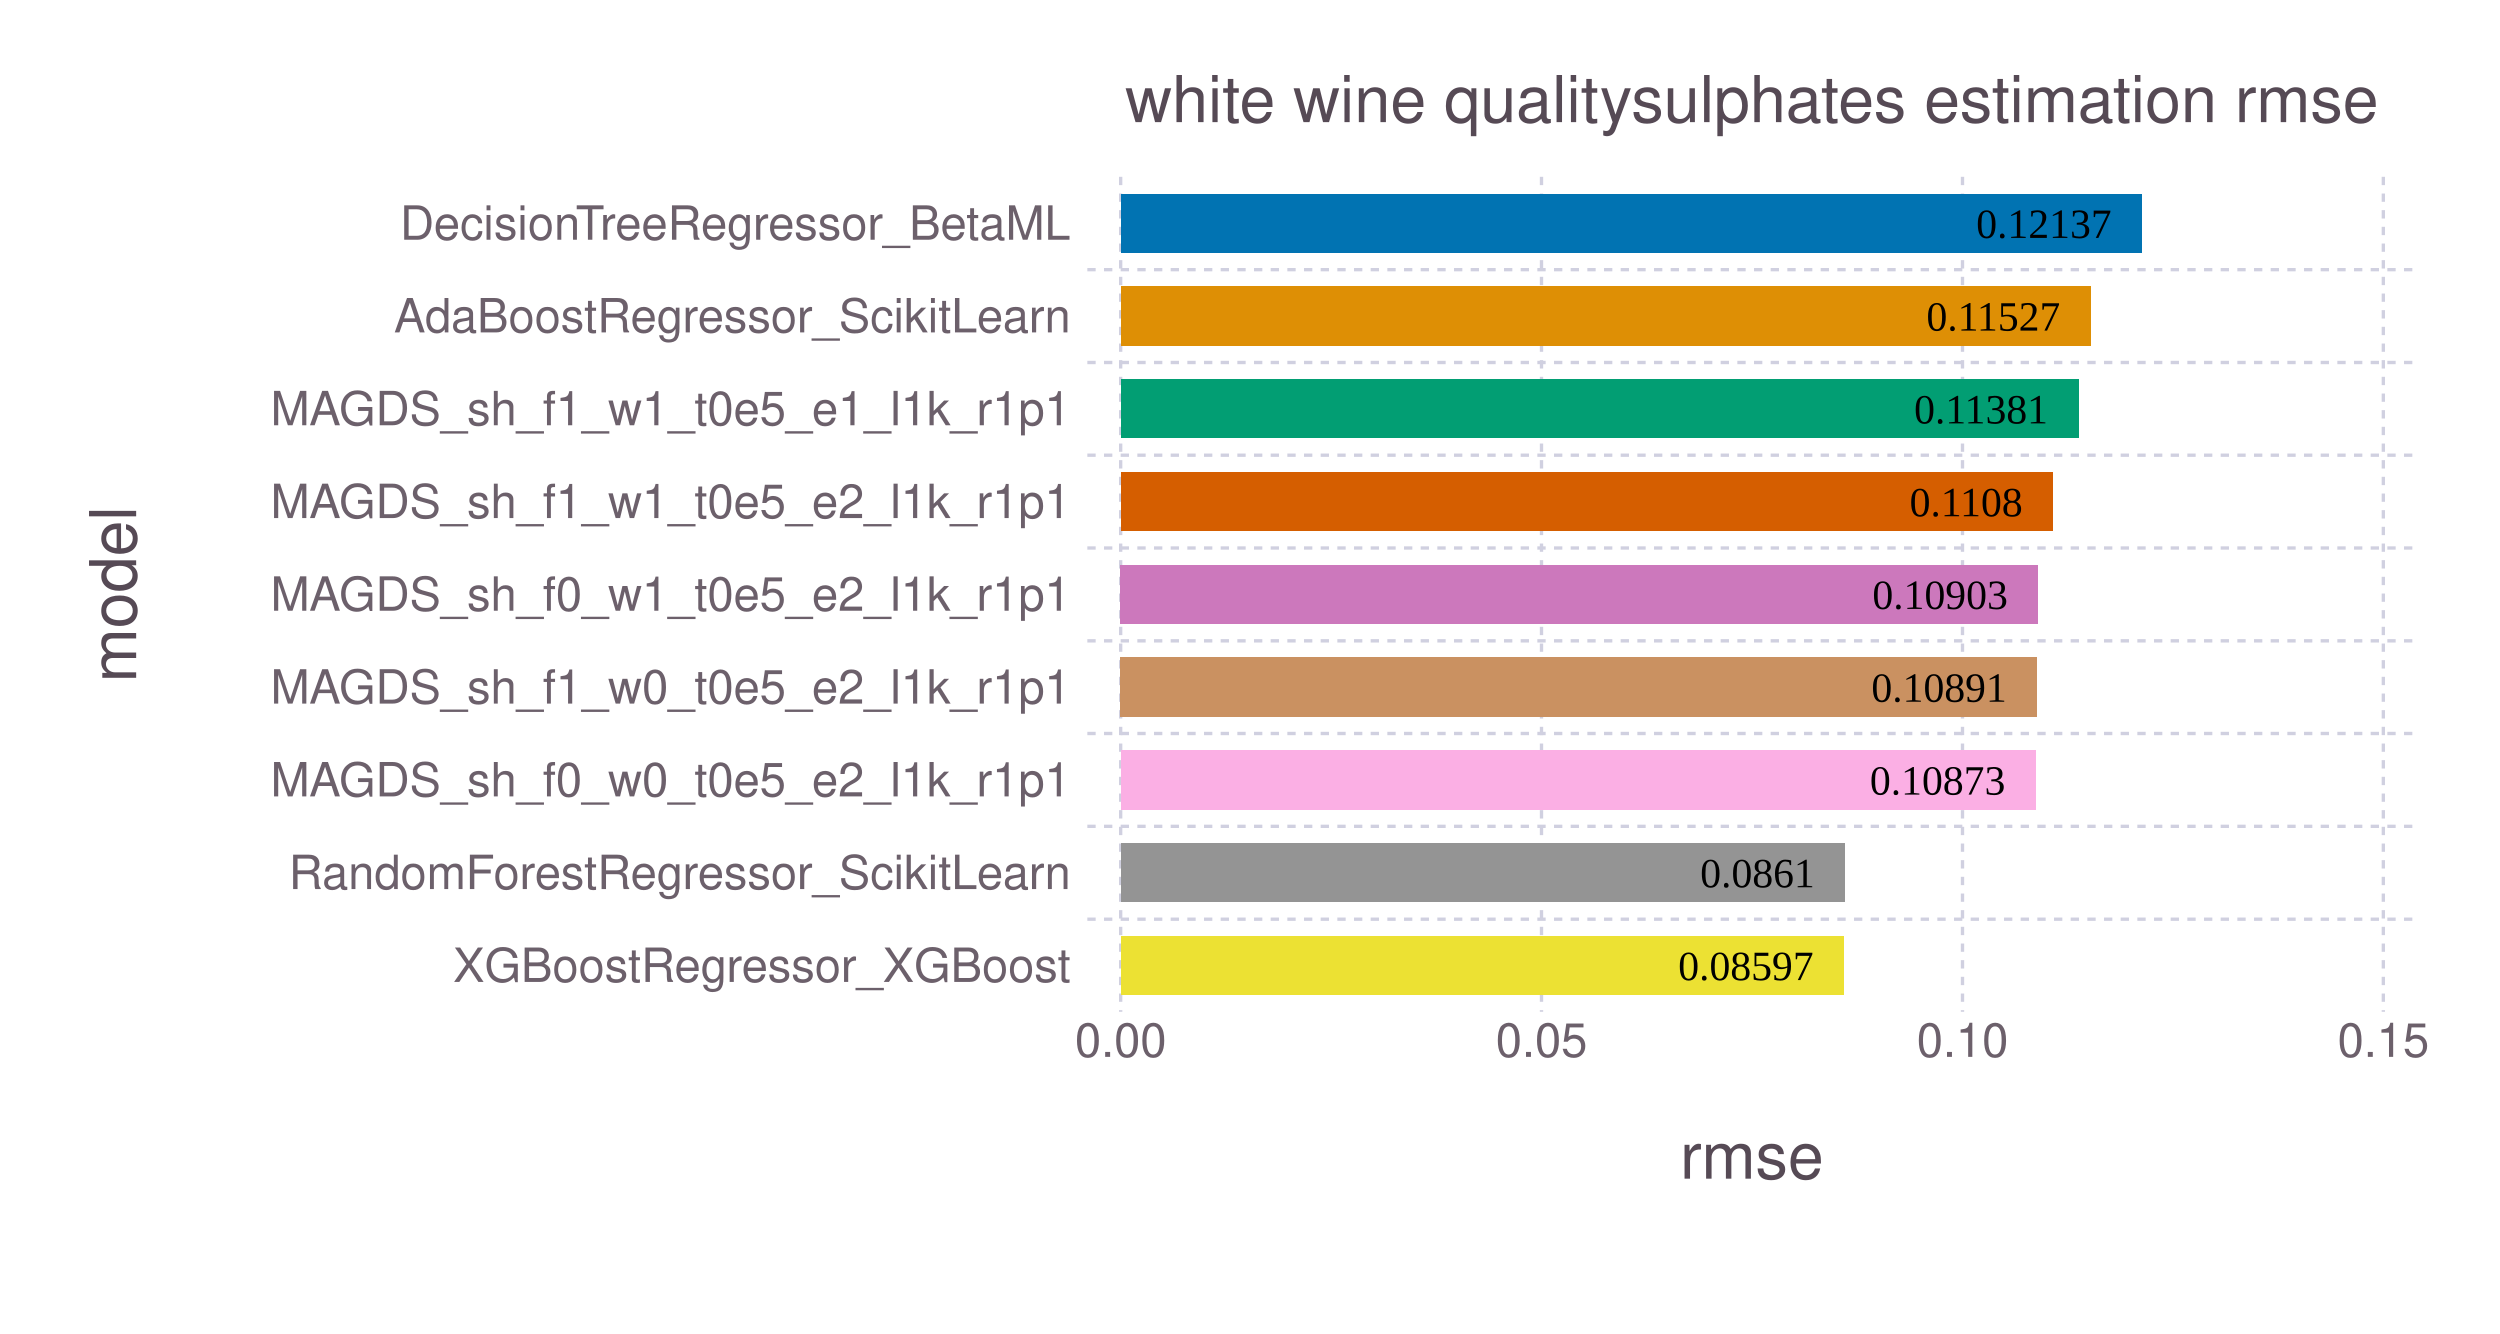
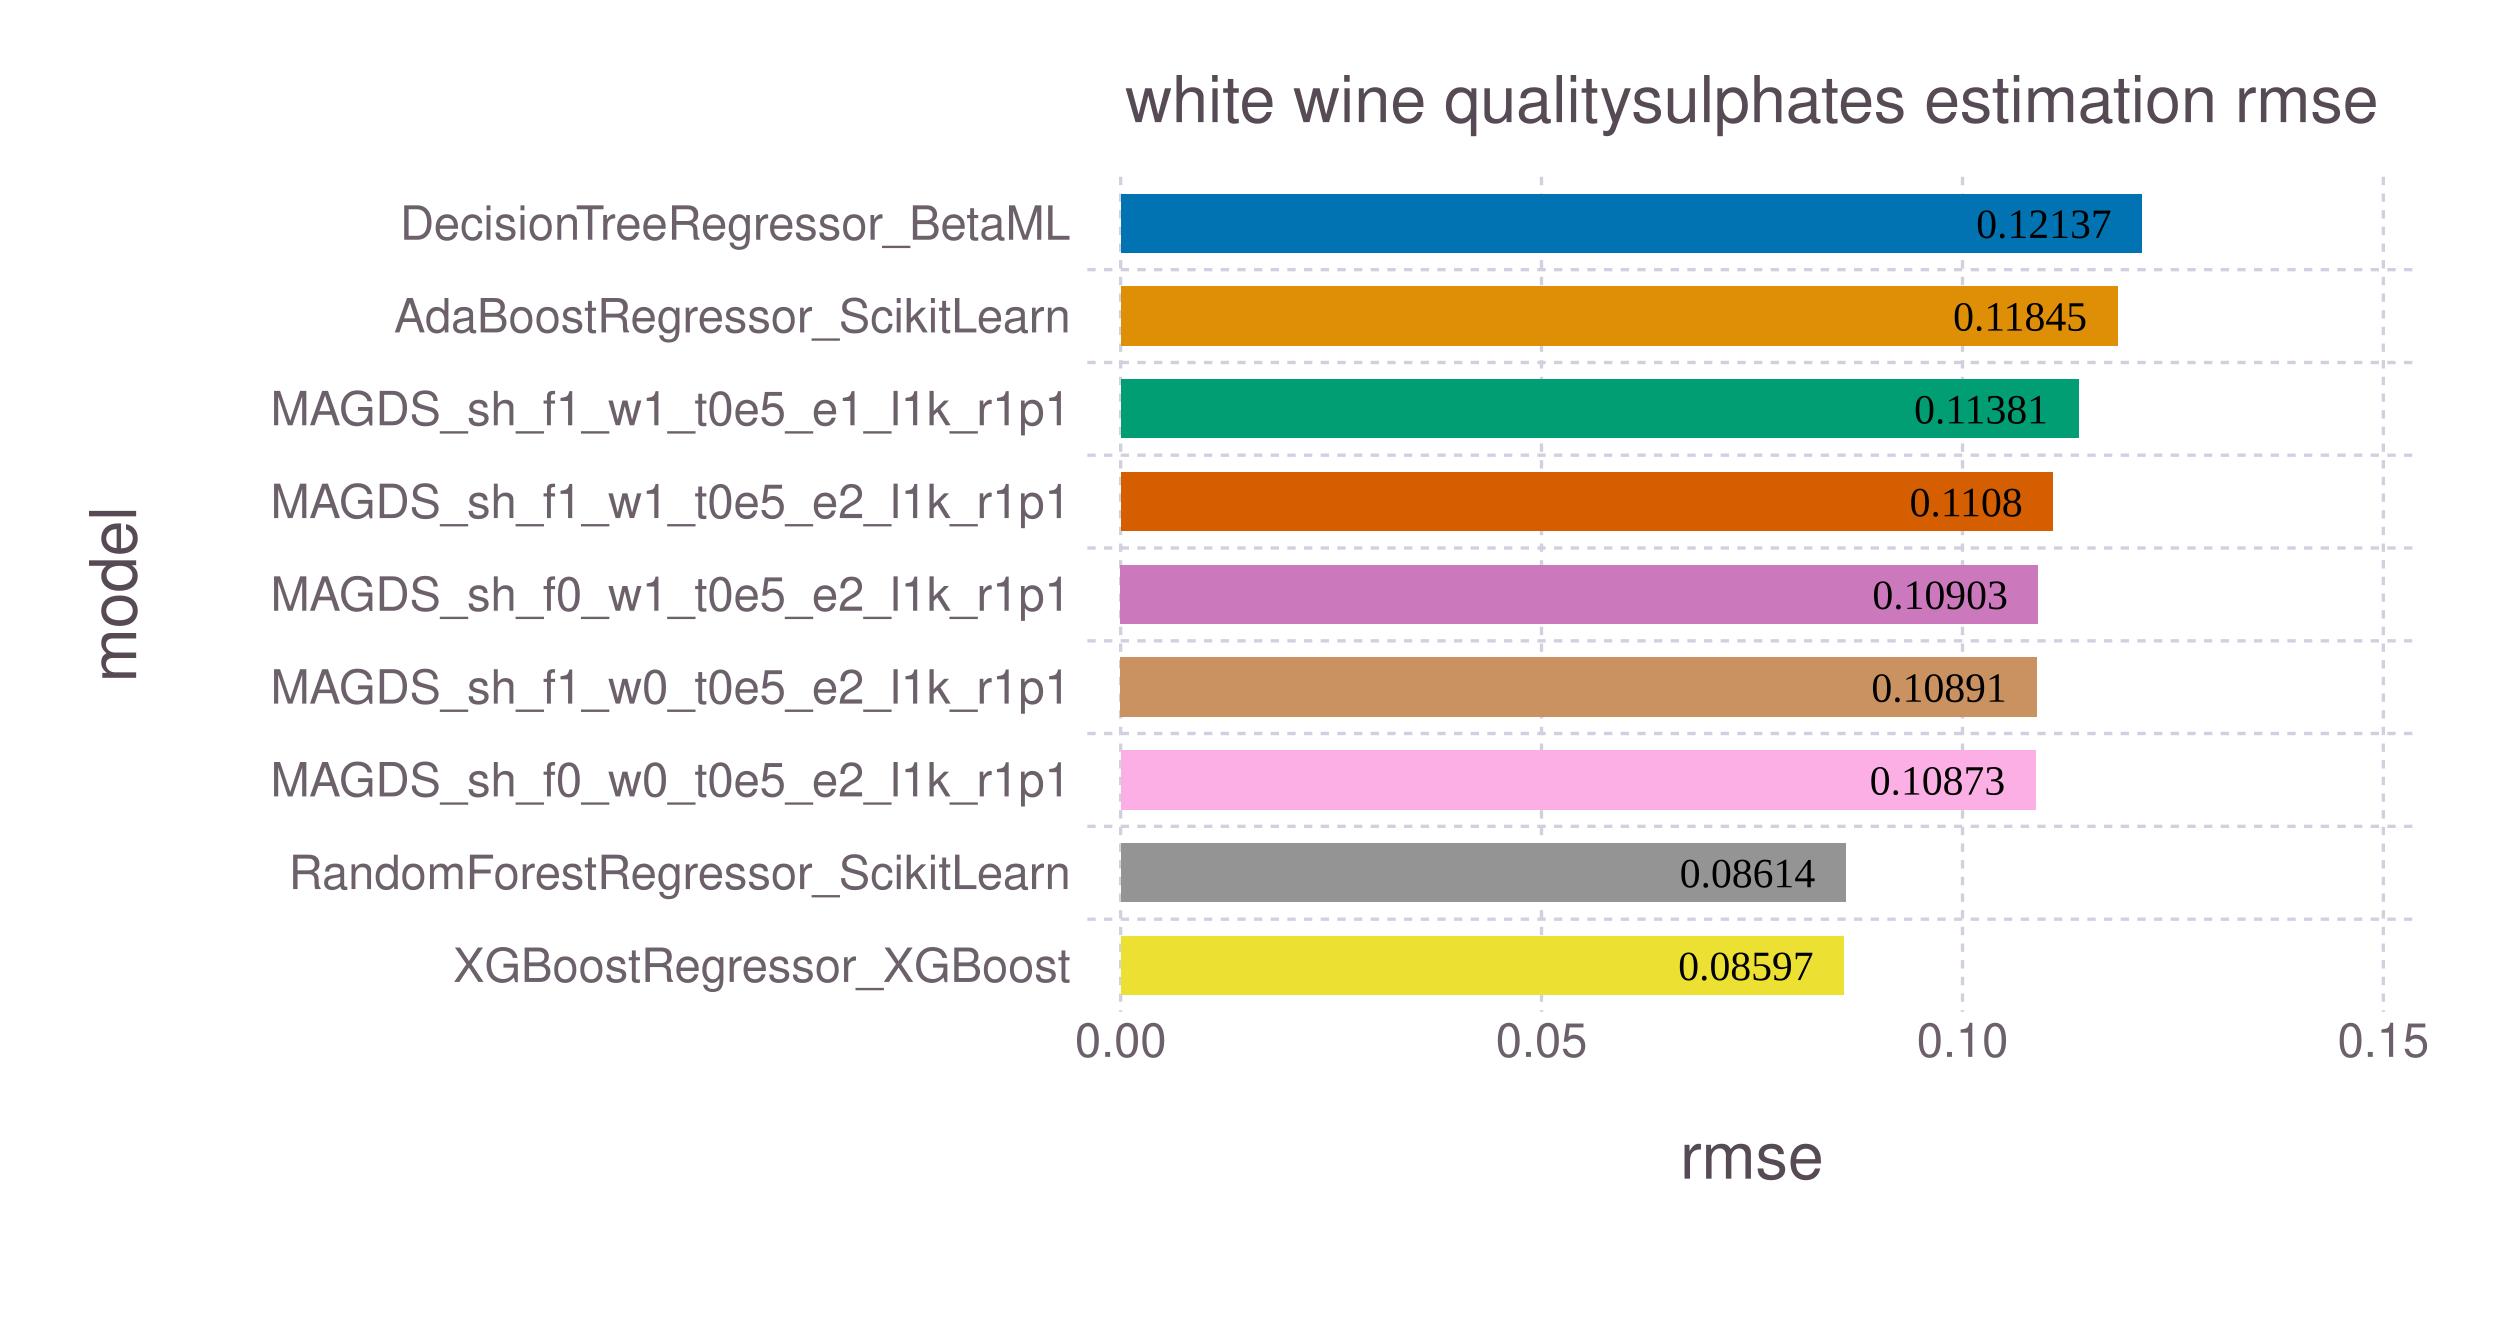
<svg xmlns="http://www.w3.org/2000/svg" version="1.2" width="150mm" height="80mm" viewBox="0 0 150 80" stroke="none" fill="#000000" stroke-width="0.3" font-size="3.88">
  <defs>
    <marker id="arrow" markerWidth="15" markerHeight="7" refX="5" refY="3.5" orient="auto" markerUnits="strokeWidth">
      <path d="M0,0 L15,3.5 L0,7 z" stroke="context-stroke" fill="context-stroke" />
    </marker>
  </defs>
-   <g class="plotroot xscalable" id="img-1f26ceb2-1">
-     <g font-size="3.88" font-family="'PT Sans','Helvetica Neue','Helvetica',sans-serif" fill="#564A55" stroke="#000000" stroke-opacity="0.000" id="img-1f26ceb2-2">
+   <g class="plotroot xscalable" id="img-10e569ca-1">
+     <g font-size="3.88" font-family="'PT Sans','Helvetica Neue','Helvetica',sans-serif" fill="#564A55" stroke="#000000" stroke-opacity="0.000" id="img-10e569ca-2">
      <g transform="translate(105.12,68.39)">
        <g class="primitive">
          <text text-anchor="middle" dy="0.6em">rmse</text>
        </g>
      </g>
    </g>
-     <g class="guide xlabels" font-size="2.82" font-family="'PT Sans Caption','Helvetica Neue','Helvetica',sans-serif" fill="#6C606B" id="img-1f26ceb2-3">
+     <g class="guide xlabels" font-size="2.82" font-family="'PT Sans Caption','Helvetica Neue','Helvetica',sans-serif" fill="#6C606B" id="img-10e569ca-3">
      <g transform="translate(67.24,61.72)">
        <g class="primitive">
          <text text-anchor="middle" dy="0.6em">0.00</text>
        </g>
      </g>
      <g transform="translate(92.49,61.72)">
        <g class="primitive">
          <text text-anchor="middle" dy="0.6em">0.05</text>
        </g>
      </g>
      <g transform="translate(117.75,61.72)">
        <g class="primitive">
          <text text-anchor="middle" dy="0.6em">0.10</text>
        </g>
      </g>
      <g transform="translate(143,61.72)">
        <g class="primitive">
          <text text-anchor="middle" dy="0.6em">0.15</text>
        </g>
      </g>
    </g>
-     <g clip-path="url(#img-1f26ceb2-4)">
-       <g id="img-1f26ceb2-5">
-         <g pointer-events="visible" stroke-width="0.3" fill="#000000" fill-opacity="0.000" stroke="#000000" stroke-opacity="0.000" class="guide background" id="img-1f26ceb2-6">
-           <g transform="translate(105.12,35.66)" id="img-1f26ceb2-7">
+     <g clip-path="url(#img-10e569ca-4)">
+       <g id="img-10e569ca-5">
+         <g pointer-events="visible" stroke-width="0.3" fill="#000000" fill-opacity="0.000" stroke="#000000" stroke-opacity="0.000" class="guide background" id="img-10e569ca-6">
+           <g transform="translate(105.12,35.66)" id="img-10e569ca-7">
            <path d="M-39.88,-25.05 L39.88,-25.05 39.88,25.05 -39.88,25.05  z" class="primitive" />
          </g>
        </g>
-         <g class="guide ygridlines xfixed" stroke-dasharray="0.5,0.5" stroke-width="0.2" stroke="#D0D0E0" id="img-1f26ceb2-8">
-           <g transform="translate(105.12,16.18)" id="img-1f26ceb2-9">
-             <path fill="none" d="M-39.88,0 L39.88,0 " class="primitive" />
-           </g>
-           <g transform="translate(105.12,21.75)" id="img-1f26ceb2-10">
-             <path fill="none" d="M-39.88,0 L39.88,0 " class="primitive" />
-           </g>
-           <g transform="translate(105.12,27.31)" id="img-1f26ceb2-11">
-             <path fill="none" d="M-39.88,0 L39.88,0 " class="primitive" />
-           </g>
-           <g transform="translate(105.12,32.88)" id="img-1f26ceb2-12">
-             <path fill="none" d="M-39.88,0 L39.88,0 " class="primitive" />
-           </g>
-           <g transform="translate(105.12,38.45)" id="img-1f26ceb2-13">
-             <path fill="none" d="M-39.88,0 L39.88,0 " class="primitive" />
-           </g>
-           <g transform="translate(105.12,44.01)" id="img-1f26ceb2-14">
-             <path fill="none" d="M-39.88,0 L39.88,0 " class="primitive" />
-           </g>
-           <g transform="translate(105.12,49.58)" id="img-1f26ceb2-15">
-             <path fill="none" d="M-39.88,0 L39.88,0 " class="primitive" />
-           </g>
-           <g transform="translate(105.12,55.15)" id="img-1f26ceb2-16">
-             <path fill="none" d="M-39.88,0 L39.88,0 " class="primitive" />
-           </g>
-         </g>
-         <g class="guide xgridlines yfixed" stroke-dasharray="0.5,0.5" stroke-width="0.2" stroke="#D0D0E0" id="img-1f26ceb2-17">
-           <g transform="translate(67.24,35.66)" id="img-1f26ceb2-18">
-             <path fill="none" d="M0,-25.05 L0,25.05 " class="primitive" />
-           </g>
-           <g transform="translate(92.49,35.66)" id="img-1f26ceb2-19">
-             <path fill="none" d="M0,-25.05 L0,25.05 " class="primitive" />
-           </g>
-           <g transform="translate(117.75,35.66)" id="img-1f26ceb2-20">
-             <path fill="none" d="M0,-25.05 L0,25.05 " class="primitive" />
-           </g>
-           <g transform="translate(143,35.66)" id="img-1f26ceb2-21">
-             <path fill="none" d="M0,-25.05 L0,25.05 " class="primitive" />
-           </g>
-         </g>
-         <g class="plotpanel" id="img-1f26ceb2-22">
-           <g shape-rendering="crispEdges" stroke-width="0.3" id="img-1f26ceb2-23">
-             <g stroke="#000000" stroke-opacity="0.000" class="geometry" id="img-1f26ceb2-24">
-               <g transform="translate(88.95,57.93)" id="img-1f26ceb2-25" fill="#ECE133">
+         <g class="guide ygridlines xfixed" stroke-dasharray="0.5,0.5" stroke-width="0.2" stroke="#D0D0E0" id="img-10e569ca-8">
+           <g transform="translate(105.12,16.18)" id="img-10e569ca-9">
+             <path fill="none" d="M-39.88,0 L39.88,0 " class="primitive" />
+           </g>
+           <g transform="translate(105.12,21.75)" id="img-10e569ca-10">
+             <path fill="none" d="M-39.88,0 L39.88,0 " class="primitive" />
+           </g>
+           <g transform="translate(105.12,27.31)" id="img-10e569ca-11">
+             <path fill="none" d="M-39.88,0 L39.88,0 " class="primitive" />
+           </g>
+           <g transform="translate(105.12,32.88)" id="img-10e569ca-12">
+             <path fill="none" d="M-39.88,0 L39.88,0 " class="primitive" />
+           </g>
+           <g transform="translate(105.12,38.45)" id="img-10e569ca-13">
+             <path fill="none" d="M-39.88,0 L39.88,0 " class="primitive" />
+           </g>
+           <g transform="translate(105.12,44.01)" id="img-10e569ca-14">
+             <path fill="none" d="M-39.88,0 L39.88,0 " class="primitive" />
+           </g>
+           <g transform="translate(105.12,49.58)" id="img-10e569ca-15">
+             <path fill="none" d="M-39.88,0 L39.88,0 " class="primitive" />
+           </g>
+           <g transform="translate(105.12,55.15)" id="img-10e569ca-16">
+             <path fill="none" d="M-39.88,0 L39.88,0 " class="primitive" />
+           </g>
+         </g>
+         <g class="guide xgridlines yfixed" stroke-dasharray="0.5,0.5" stroke-width="0.2" stroke="#D0D0E0" id="img-10e569ca-17">
+           <g transform="translate(67.24,35.66)" id="img-10e569ca-18">
+             <path fill="none" d="M0,-25.05 L0,25.05 " class="primitive" />
+           </g>
+           <g transform="translate(92.49,35.66)" id="img-10e569ca-19">
+             <path fill="none" d="M0,-25.05 L0,25.05 " class="primitive" />
+           </g>
+           <g transform="translate(117.75,35.66)" id="img-10e569ca-20">
+             <path fill="none" d="M0,-25.05 L0,25.05 " class="primitive" />
+           </g>
+           <g transform="translate(143,35.66)" id="img-10e569ca-21">
+             <path fill="none" d="M0,-25.05 L0,25.05 " class="primitive" />
+           </g>
+         </g>
+         <g class="plotpanel" id="img-10e569ca-22">
+           <g shape-rendering="crispEdges" stroke-width="0.3" id="img-10e569ca-23">
+             <g stroke="#000000" stroke-opacity="0.000" class="geometry" id="img-10e569ca-24">
+               <g transform="translate(88.95,57.93)" id="img-10e569ca-25" fill="#ECE133">
                <path d="M-21.71,-1.78 L21.71,-1.78 21.71,1.78 -21.71,1.78  z" class="primitive" />
              </g>
-               <g transform="translate(88.98,52.36)" id="img-1f26ceb2-26" fill="#949494">
-                 <path d="M-21.74,-1.78 L21.74,-1.78 21.74,1.78 -21.74,1.78  z" class="primitive" />
-               </g>
-               <g transform="translate(94.7,46.8)" id="img-1f26ceb2-27" fill="#FBAFE4">
+               <g transform="translate(88.99,52.36)" id="img-10e569ca-26" fill="#949494">
+                 <path d="M-21.75,-1.78 L21.75,-1.78 21.75,1.78 -21.75,1.78  z" class="primitive" />
+               </g>
+               <g transform="translate(94.7,46.8)" id="img-10e569ca-27" fill="#FBAFE4">
                <path d="M-27.46,-1.78 L27.46,-1.78 27.46,1.78 -27.46,1.78  z" class="primitive" />
              </g>
-               <g transform="translate(94.74,41.23)" id="img-1f26ceb2-28" fill="#CA9161">
+               <g transform="translate(94.74,41.23)" id="img-10e569ca-28" fill="#CA9161">
                <path d="M-27.51,-1.78 L27.51,-1.78 27.51,1.78 -27.51,1.78  z" class="primitive" />
              </g>
-               <g transform="translate(94.77,35.66)" id="img-1f26ceb2-29" fill="#CC78BC">
+               <g transform="translate(94.77,35.66)" id="img-10e569ca-29" fill="#CC78BC">
                <path d="M-27.54,-1.78 L27.54,-1.78 27.54,1.78 -27.54,1.78  z" class="primitive" />
              </g>
-               <g transform="translate(95.22,30.1)" id="img-1f26ceb2-30" fill="#D55E00">
+               <g transform="translate(95.22,30.1)" id="img-10e569ca-30" fill="#D55E00">
                <path d="M-27.98,-1.78 L27.98,-1.78 27.98,1.78 -27.98,1.78  z" class="primitive" />
              </g>
-               <g transform="translate(95.98,24.53)" id="img-1f26ceb2-31" fill="#029E73">
+               <g transform="translate(95.98,24.53)" id="img-10e569ca-31" fill="#029E73">
                <path d="M-28.74,-1.78 L28.74,-1.78 28.74,1.78 -28.74,1.78  z" class="primitive" />
              </g>
-               <g transform="translate(96.35,18.96)" id="img-1f26ceb2-32" fill="#DE8F05">
-                 <path d="M-29.11,-1.78 L29.11,-1.78 29.11,1.78 -29.11,1.78  z" class="primitive" />
-               </g>
-               <g transform="translate(97.89,13.4)" id="img-1f26ceb2-33" fill="#0173B2">
+               <g transform="translate(97.15,18.96)" id="img-10e569ca-32" fill="#DE8F05">
+                 <path d="M-29.91,-1.78 L29.91,-1.78 29.91,1.78 -29.91,1.78  z" class="primitive" />
+               </g>
+               <g transform="translate(97.89,13.4)" id="img-10e569ca-33" fill="#0173B2">
                <path d="M-30.65,-1.78 L30.65,-1.78 30.65,1.78 -30.65,1.78  z" class="primitive" />
              </g>
            </g>
          </g>
        </g>
-         <g class="geometry" id="img-1f26ceb2-34">
-           <g fill="#000000" font-size="2.5" id="img-1f26ceb2-35">
-             <g transform="translate(126.7,13.4)" id="img-1f26ceb2-36">
+         <g class="geometry" id="img-10e569ca-34">
+           <g fill="#000000" font-size="2.5" id="img-10e569ca-35">
+             <g transform="translate(126.7,13.4)" id="img-10e569ca-36">
              <g class="primitive">
                <text text-anchor="end" dy="0.35em">0.12137</text>
              </g>
            </g>
-             <g transform="translate(123.62,18.96)" id="img-1f26ceb2-37">
-               <g class="primitive">
-                 <text text-anchor="end" dy="0.35em">0.11527</text>
-               </g>
-             </g>
-             <g transform="translate(122.88,24.53)" id="img-1f26ceb2-38">
+             <g transform="translate(125.22,18.96)" id="img-10e569ca-37">
+               <g class="primitive">
+                 <text text-anchor="end" dy="0.35em">0.11845</text>
+               </g>
+             </g>
+             <g transform="translate(122.88,24.53)" id="img-10e569ca-38">
              <g class="primitive">
                <text text-anchor="end" dy="0.35em">0.11381</text>
              </g>
            </g>
-             <g transform="translate(121.36,30.1)" id="img-1f26ceb2-39">
+             <g transform="translate(121.36,30.1)" id="img-10e569ca-39">
              <g class="primitive">
                <text text-anchor="end" dy="0.35em">0.1108</text>
              </g>
            </g>
-             <g transform="translate(120.47,35.66)" id="img-1f26ceb2-40">
+             <g transform="translate(120.47,35.66)" id="img-10e569ca-40">
              <g class="primitive">
                <text text-anchor="end" dy="0.35em">0.10903</text>
              </g>
            </g>
-             <g transform="translate(120.41,41.23)" id="img-1f26ceb2-41">
+             <g transform="translate(120.41,41.23)" id="img-10e569ca-41">
              <g class="primitive">
                <text text-anchor="end" dy="0.35em">0.10891</text>
              </g>
            </g>
-             <g transform="translate(120.32,46.8)" id="img-1f26ceb2-42">
+             <g transform="translate(120.31,46.8)" id="img-10e569ca-42">
              <g class="primitive">
                <text text-anchor="end" dy="0.35em">0.10873</text>
              </g>
            </g>
-             <g transform="translate(108.89,52.36)" id="img-1f26ceb2-43">
-               <g class="primitive">
-                 <text text-anchor="end" dy="0.35em">0.0861</text>
-               </g>
-             </g>
-             <g transform="translate(108.82,57.93)" id="img-1f26ceb2-44">
+             <g transform="translate(108.91,52.36)" id="img-10e569ca-43">
+               <g class="primitive">
+                 <text text-anchor="end" dy="0.35em">0.08614</text>
+               </g>
+             </g>
+             <g transform="translate(108.82,57.93)" id="img-10e569ca-44">
              <g class="primitive">
                <text text-anchor="end" dy="0.35em">0.08597</text>
              </g>
            </g>
          </g>
        </g>
      </g>
    </g>
-     <g class="guide ylabels" font-size="2.82" font-family="'PT Sans Caption','Helvetica Neue','Helvetica',sans-serif" fill="#6C606B" id="img-1f26ceb2-45">
-       <g transform="translate(64.24,13.4)" id="img-1f26ceb2-46">
+     <g class="guide ylabels" font-size="2.82" font-family="'PT Sans Caption','Helvetica Neue','Helvetica',sans-serif" fill="#6C606B" id="img-10e569ca-45">
+       <g transform="translate(64.24,13.4)" id="img-10e569ca-46">
        <g class="primitive">
          <text text-anchor="end" dy="0.35em">DecisionTreeRegressor_BetaML</text>
        </g>
      </g>
-       <g transform="translate(64.24,18.96)" id="img-1f26ceb2-47">
+       <g transform="translate(64.24,18.96)" id="img-10e569ca-47">
        <g class="primitive">
          <text text-anchor="end" dy="0.35em">AdaBoostRegressor_ScikitLearn</text>
        </g>
      </g>
-       <g transform="translate(64.24,24.53)" id="img-1f26ceb2-48">
+       <g transform="translate(64.24,24.53)" id="img-10e569ca-48">
        <g class="primitive">
          <text text-anchor="end" dy="0.35em">MAGDS_sh_f1_w1_t0e5_e1_l1k_r1p1</text>
        </g>
      </g>
-       <g transform="translate(64.24,30.1)" id="img-1f26ceb2-49">
+       <g transform="translate(64.24,30.1)" id="img-10e569ca-49">
        <g class="primitive">
          <text text-anchor="end" dy="0.35em">MAGDS_sh_f1_w1_t0e5_e2_l1k_r1p1</text>
        </g>
      </g>
-       <g transform="translate(64.24,35.66)" id="img-1f26ceb2-50">
+       <g transform="translate(64.24,35.66)" id="img-10e569ca-50">
        <g class="primitive">
          <text text-anchor="end" dy="0.35em">MAGDS_sh_f0_w1_t0e5_e2_l1k_r1p1</text>
        </g>
      </g>
-       <g transform="translate(64.24,41.23)" id="img-1f26ceb2-51">
+       <g transform="translate(64.24,41.23)" id="img-10e569ca-51">
        <g class="primitive">
          <text text-anchor="end" dy="0.35em">MAGDS_sh_f1_w0_t0e5_e2_l1k_r1p1</text>
        </g>
      </g>
-       <g transform="translate(64.24,46.8)" id="img-1f26ceb2-52">
+       <g transform="translate(64.24,46.8)" id="img-10e569ca-52">
        <g class="primitive">
          <text text-anchor="end" dy="0.35em">MAGDS_sh_f0_w0_t0e5_e2_l1k_r1p1</text>
        </g>
      </g>
-       <g transform="translate(64.24,52.36)" id="img-1f26ceb2-53">
+       <g transform="translate(64.24,52.36)" id="img-10e569ca-53">
        <g class="primitive">
          <text text-anchor="end" dy="0.35em">RandomForestRegressor_ScikitLearn</text>
        </g>
      </g>
-       <g transform="translate(64.24,57.93)" id="img-1f26ceb2-54">
+       <g transform="translate(64.24,57.93)" id="img-10e569ca-54">
        <g class="primitive">
          <text text-anchor="end" dy="0.35em">XGBoostRegressor_XGBoost</text>
        </g>
      </g>
    </g>
-     <g font-size="3.88" font-family="'PT Sans','Helvetica Neue','Helvetica',sans-serif" fill="#564A55" stroke="#000000" stroke-opacity="0.000" id="img-1f26ceb2-55">
-       <g transform="translate(8.81,33.66)" id="img-1f26ceb2-56">
+     <g font-size="3.88" font-family="'PT Sans','Helvetica Neue','Helvetica',sans-serif" fill="#564A55" stroke="#000000" stroke-opacity="0.000" id="img-10e569ca-55">
+       <g transform="translate(8.81,33.66)" id="img-10e569ca-56">
        <g class="primitive">
          <text text-anchor="middle" dy="0.35em" transform="rotate(-90,0, 2)">model</text>
        </g>
      </g>
    </g>
-     <g font-size="3.88" font-family="'PT Sans','Helvetica Neue','Helvetica',sans-serif" fill="#564A55" stroke="#000000" stroke-opacity="0.000" id="img-1f26ceb2-57">
-       <g transform="translate(105.12,5)" id="img-1f26ceb2-58">
+     <g font-size="3.88" font-family="'PT Sans','Helvetica Neue','Helvetica',sans-serif" fill="#564A55" stroke="#000000" stroke-opacity="0.000" id="img-10e569ca-57">
+       <g transform="translate(105.12,5)" id="img-10e569ca-58">
        <g class="primitive">
          <text text-anchor="middle" dy="0.6em">white wine qualitysulphates estimation rmse</text>
        </g>
      </g>
    </g>
  </g>
  <defs>
-     <clipPath id="img-1f26ceb2-4">
+     <clipPath id="img-10e569ca-4">
      <path d="M65.24,10.61 L145,10.61 145,60.72 65.24,60.72 " />
    </clipPath>
  </defs>
</svg>
